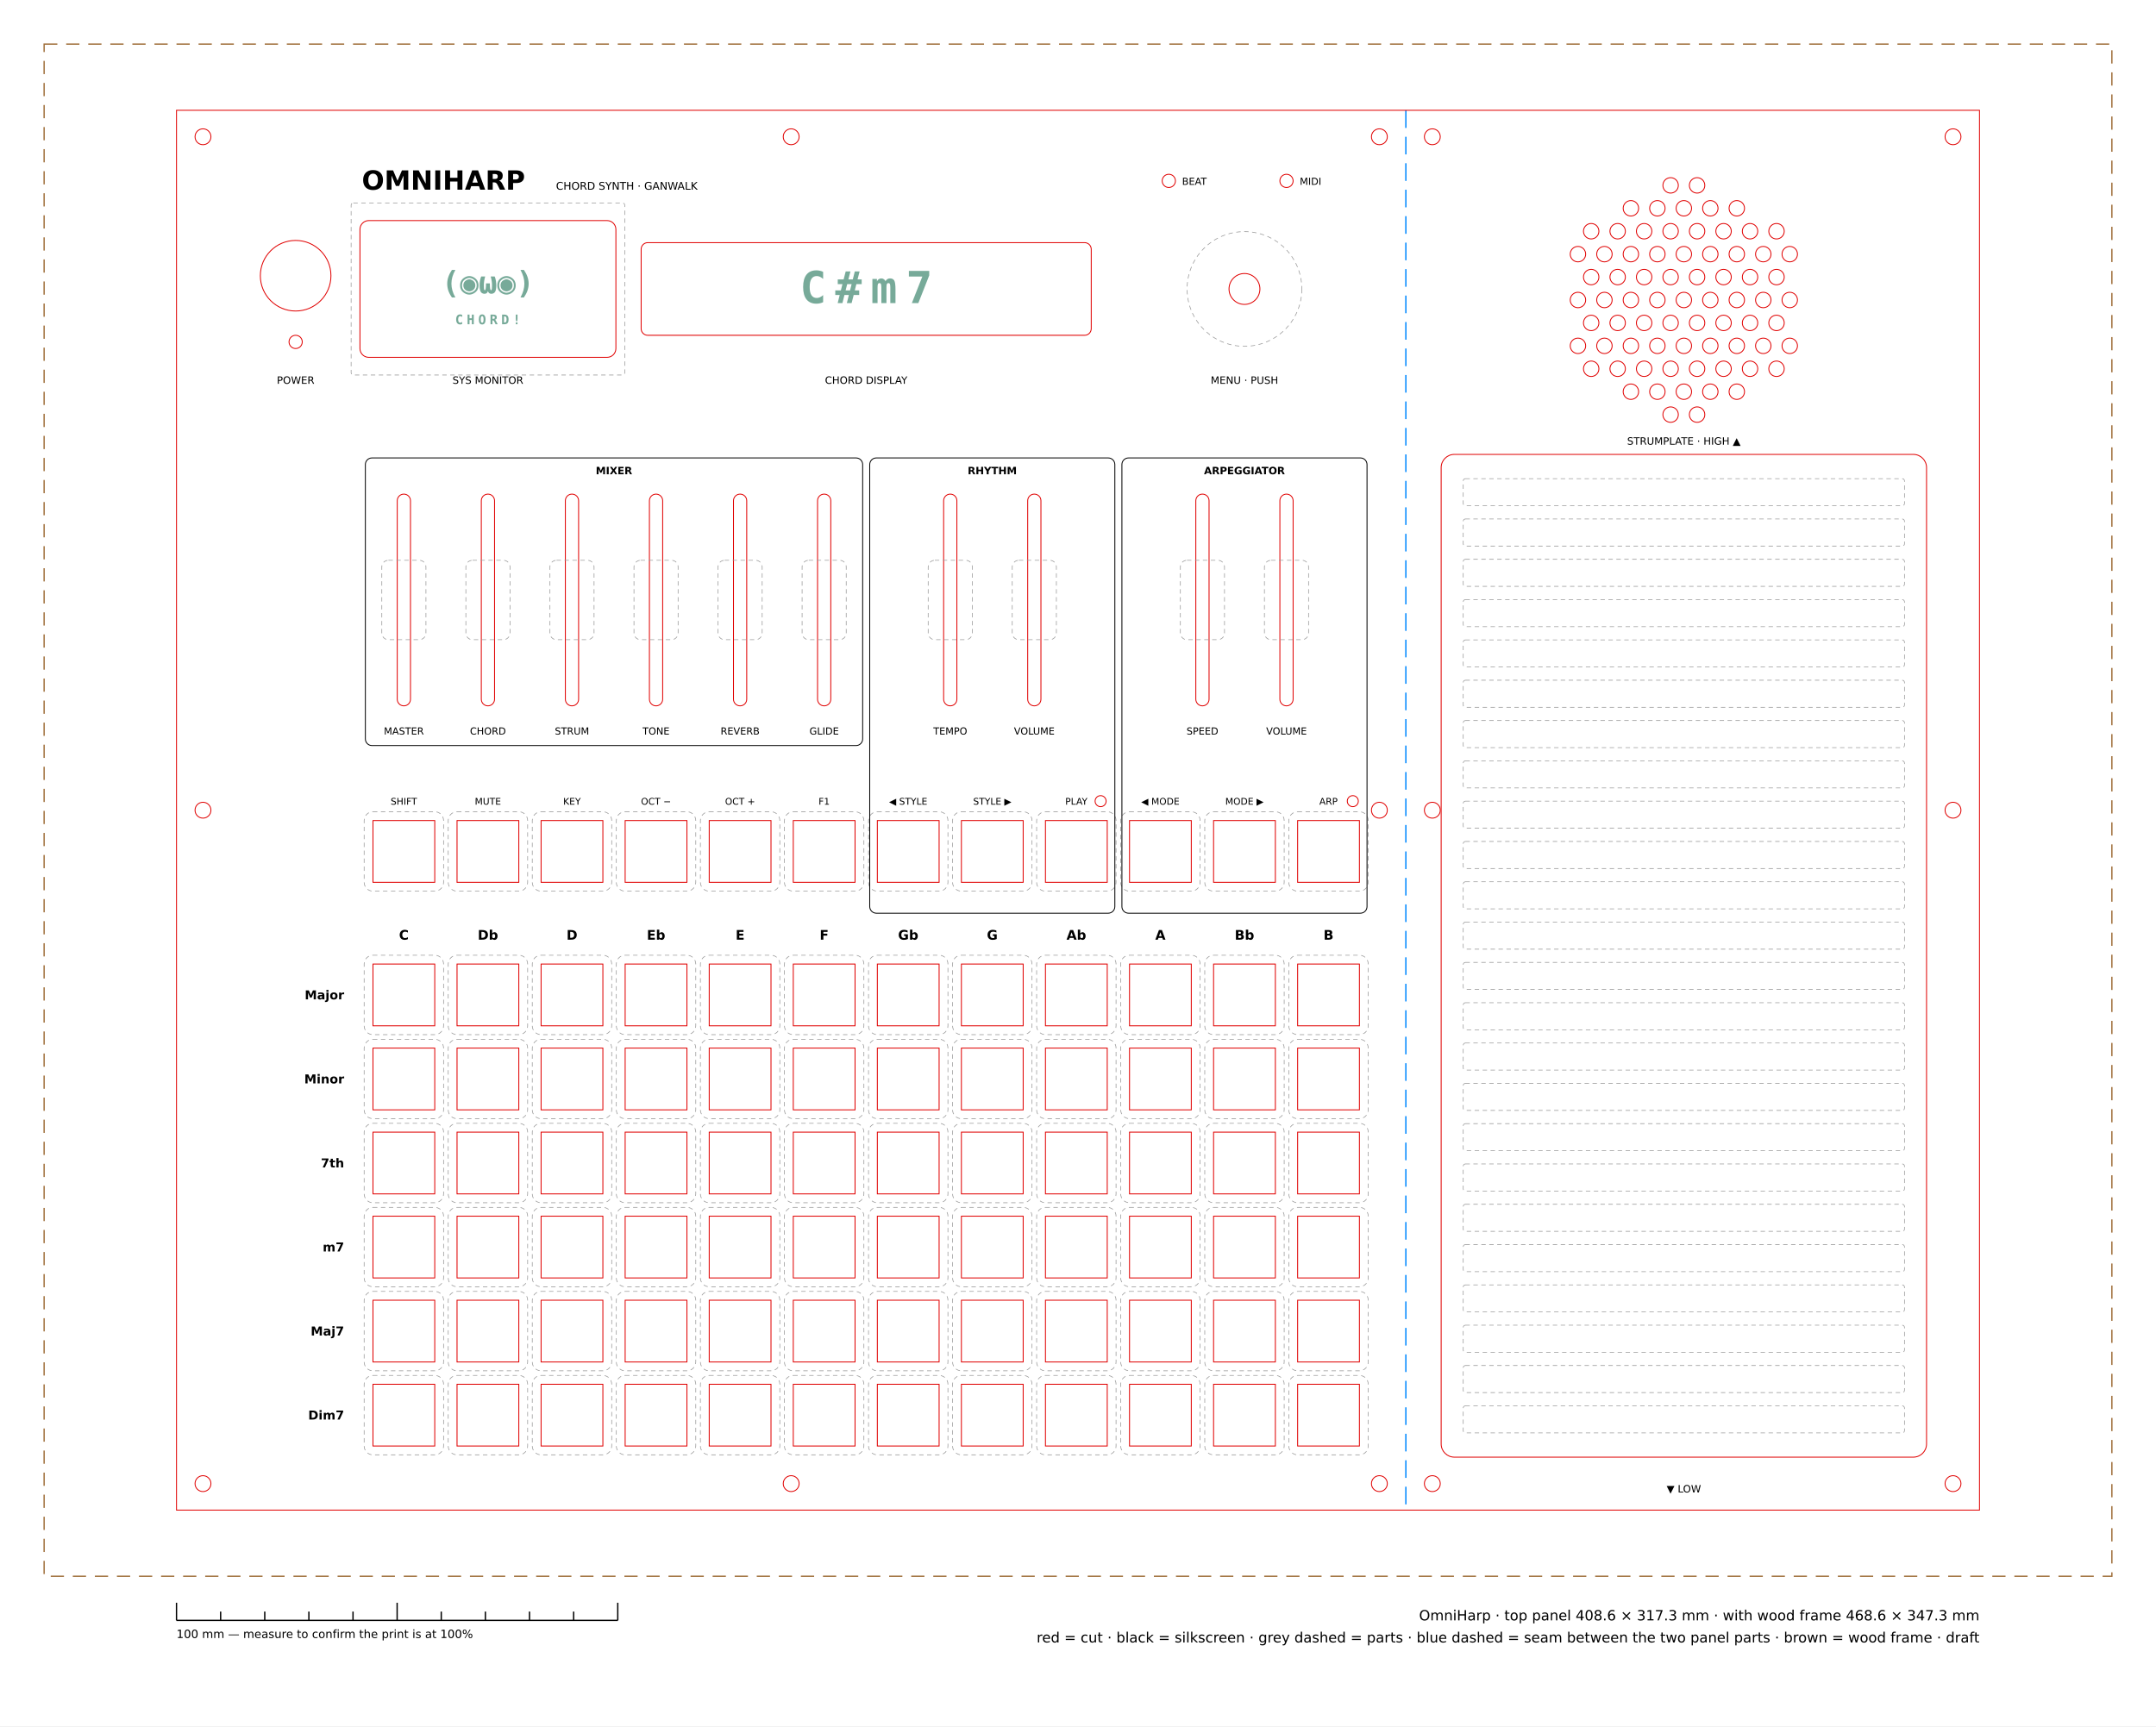
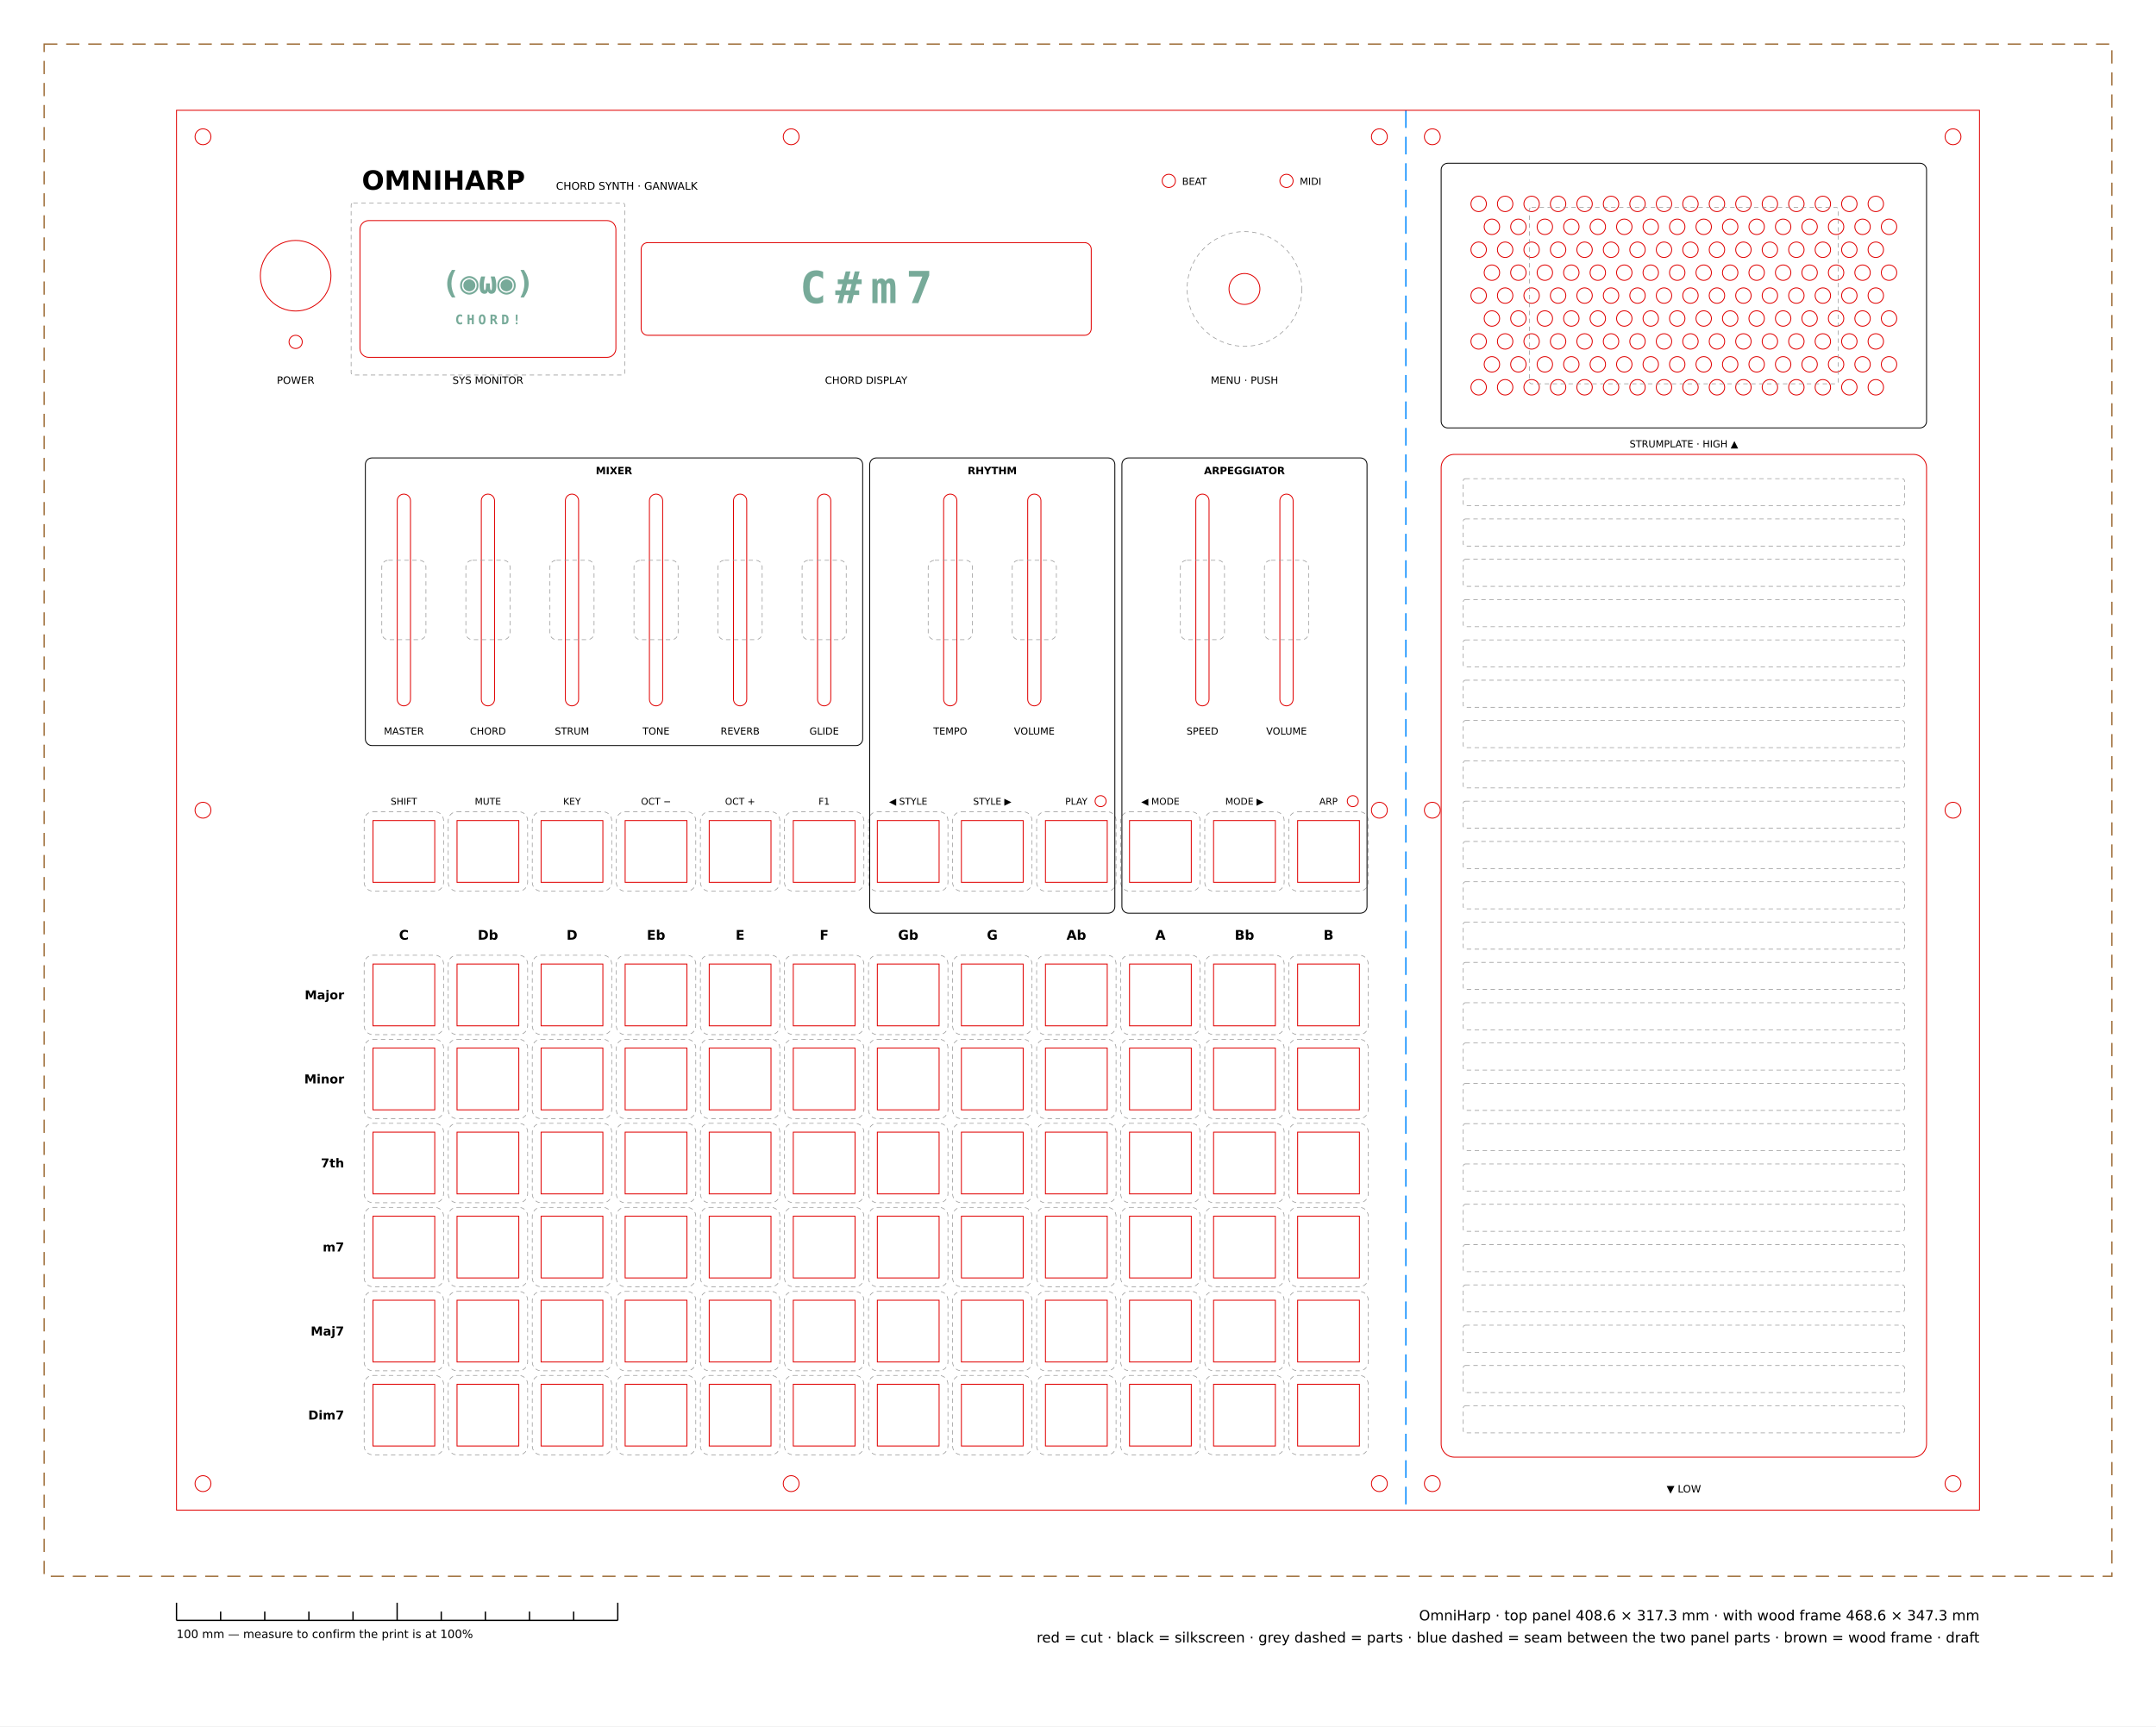
<svg xmlns="http://www.w3.org/2000/svg" width="488.6mm" height="391.3mm" viewBox="0 0 488.6 391.3">
  <style>
  text { font-family: 'DejaVu Sans', Arial, sans-serif; }
  .silk { text-anchor: middle; }
  .robot, .seg { text-anchor: middle; font-family: 'DejaVu Sans Mono', 'Courier New', monospace; font-weight: bold; }
  .robot { font-size: 7px; } .robot.small { font-size: 3px; letter-spacing: .8px; } .seg { font-size: 10px; letter-spacing: 2px; }
  .title { font-size: 3.2px; } .scale { font-size: 2.6px; }
  .scale-line { stroke-width: .3; }
  
    .sheet { fill: #fff; }
    .wood { fill: none; stroke: #a0703c; stroke-width: .3; stroke-dasharray: 3 2; }
    .panel { fill: none; }
    .cut { fill: none; stroke: #e00000; stroke-width: .2; }
    .silk { fill: #000; }
    .g-key, .g-fnkey, .g-knob, .g-strip, .g-part { fill: none; stroke: #999; stroke-width: .15; stroke-dasharray: 1 .8; }
    .g-seam { stroke: #08f; stroke-width: .3; stroke-dasharray: 4 2; }
    .silkline { fill: none; stroke: #000; stroke-width: .2; }
    .robot, .seg { fill: #7a9; }
    .title, .scale { fill: #000; }
    .scale-line { stroke: #000; }
</style>
  <rect class="sheet" x="0" y="0" width="488.6" height="391.3" />
  <rect class="wood" x="10" y="10" width="468.6" height="347.3" rx="0" />
  <g transform="translate(40 25)">
    <rect class="panel" x="0" y="0" width="408.6" height="317.3" />
    <g class="cut">
      <circle cx="6" cy="6" r="1.8" />
      <circle cx="6" cy="311.3" r="1.8" />
      <circle cx="272.6" cy="6" r="1.8" />
      <circle cx="272.6" cy="311.3" r="1.8" />
      <circle cx="139.3" cy="6" r="1.8" />
      <circle cx="139.3" cy="311.3" r="1.8" />
      <circle cx="6" cy="158.65" r="1.8" />
      <circle cx="272.6" cy="158.65" r="1.8" />
      <circle cx="284.6" cy="6" r="1.8" />
      <circle cx="284.6" cy="311.3" r="1.8" />
      <circle cx="402.6" cy="6" r="1.8" />
      <circle cx="402.6" cy="311.3" r="1.8" />
      <circle cx="284.6" cy="158.65" r="1.8" />
      <circle cx="402.6" cy="158.65" r="1.8" />
      <circle cx="224.88" cy="16" r="1.5" />
      <circle cx="251.55" cy="16" r="1.5" />
      <circle cx="27" cy="37.5" r="8" />
      <circle cx="27" cy="52.5" r="1.5" />
      <rect x="41.575" y="25" width="58" height="31" rx="2" />
      <rect x="105.3" y="30" width="102" height="21" rx="1.5" />
      <circle cx="242.025" cy="40.5" r="3.5" />
      <path d="M50.025,88.5 A1.5,1.5 0 0 1 53.025,88.5 L53.025,133.5 A1.5,1.5 0 0 1 50.025,133.5 Z" />
      <path d="M69.075,88.5 A1.5,1.5 0 0 1 72.075,88.5 L72.075,133.5 A1.5,1.5 0 0 1 69.075,133.5 Z" />
      <path d="M88.125,88.5 A1.5,1.5 0 0 1 91.125,88.5 L91.125,133.5 A1.5,1.5 0 0 1 88.125,133.5 Z" />
      <path d="M107.175,88.5 A1.5,1.5 0 0 1 110.175,88.5 L110.175,133.5 A1.5,1.5 0 0 1 107.175,133.5 Z" />
      <path d="M126.225,88.5 A1.5,1.5 0 0 1 129.225,88.5 L129.225,133.5 A1.5,1.5 0 0 1 126.225,133.5 Z" />
      <path d="M145.275,88.5 A1.5,1.5 0 0 1 148.275,88.5 L148.275,133.5 A1.5,1.5 0 0 1 145.275,133.5 Z" />
      <rect x="44.525" y="161" width="14" height="14" rx="0" />
      <rect x="63.575" y="161" width="14" height="14" rx="0" />
      <rect x="82.625" y="161" width="14" height="14" rx="0" />
      <rect x="101.675" y="161" width="14" height="14" rx="0" />
      <rect x="120.725" y="161" width="14" height="14" rx="0" />
      <rect x="139.775" y="161" width="14" height="14" rx="0" />
      <path d="M173.85,88.5 A1.5,1.5 0 0 1 176.85,88.5 L176.85,133.5 A1.5,1.5 0 0 1 173.85,133.5 Z" />
      <path d="M192.9,88.5 A1.5,1.5 0 0 1 195.9,88.5 L195.9,133.5 A1.5,1.5 0 0 1 192.9,133.5 Z" />
      <rect x="158.825" y="161" width="14" height="14" rx="0" />
      <rect x="177.875" y="161" width="14" height="14" rx="0" />
      <rect x="196.925" y="161" width="14" height="14" rx="0" />
      <path d="M231,88.5 A1.5,1.5 0 0 1 234,88.5 L234,133.5 A1.5,1.5 0 0 1 231,133.5 Z" />
      <path d="M250.05,88.5 A1.5,1.5 0 0 1 253.05,88.5 L253.05,133.5 A1.5,1.5 0 0 1 250.05,133.5 Z" />
      <rect x="215.975" y="161" width="14" height="14" rx="0" />
      <rect x="235.025" y="161" width="14" height="14" rx="0" />
      <rect x="254.075" y="161" width="14" height="14" rx="0" />
      <circle cx="209.425" cy="156.6" r="1.25" />
      <circle cx="266.575" cy="156.6" r="1.25" />
      <rect x="44.525" y="193.525" width="14" height="14" rx="0" />
      <rect x="63.575" y="193.525" width="14" height="14" rx="0" />
      <rect x="82.625" y="193.525" width="14" height="14" rx="0" />
      <rect x="101.675" y="193.525" width="14" height="14" rx="0" />
      <rect x="120.725" y="193.525" width="14" height="14" rx="0" />
      <rect x="139.775" y="193.525" width="14" height="14" rx="0" />
      <rect x="158.825" y="193.525" width="14" height="14" rx="0" />
      <rect x="177.875" y="193.525" width="14" height="14" rx="0" />
      <rect x="196.925" y="193.525" width="14" height="14" rx="0" />
      <rect x="215.975" y="193.525" width="14" height="14" rx="0" />
      <rect x="235.025" y="193.525" width="14" height="14" rx="0" />
      <rect x="254.075" y="193.525" width="14" height="14" rx="0" />
      <rect x="44.525" y="212.575" width="14" height="14" rx="0" />
      <rect x="63.575" y="212.575" width="14" height="14" rx="0" />
      <rect x="82.625" y="212.575" width="14" height="14" rx="0" />
      <rect x="101.675" y="212.575" width="14" height="14" rx="0" />
      <rect x="120.725" y="212.575" width="14" height="14" rx="0" />
      <rect x="139.775" y="212.575" width="14" height="14" rx="0" />
      <rect x="158.825" y="212.575" width="14" height="14" rx="0" />
      <rect x="177.875" y="212.575" width="14" height="14" rx="0" />
      <rect x="196.925" y="212.575" width="14" height="14" rx="0" />
      <rect x="215.975" y="212.575" width="14" height="14" rx="0" />
      <rect x="235.025" y="212.575" width="14" height="14" rx="0" />
      <rect x="254.075" y="212.575" width="14" height="14" rx="0" />
      <rect x="44.525" y="231.625" width="14" height="14" rx="0" />
      <rect x="63.575" y="231.625" width="14" height="14" rx="0" />
      <rect x="82.625" y="231.625" width="14" height="14" rx="0" />
      <rect x="101.675" y="231.625" width="14" height="14" rx="0" />
      <rect x="120.725" y="231.625" width="14" height="14" rx="0" />
      <rect x="139.775" y="231.625" width="14" height="14" rx="0" />
      <rect x="158.825" y="231.625" width="14" height="14" rx="0" />
      <rect x="177.875" y="231.625" width="14" height="14" rx="0" />
      <rect x="196.925" y="231.625" width="14" height="14" rx="0" />
      <rect x="215.975" y="231.625" width="14" height="14" rx="0" />
      <rect x="235.025" y="231.625" width="14" height="14" rx="0" />
      <rect x="254.075" y="231.625" width="14" height="14" rx="0" />
      <rect x="44.525" y="250.675" width="14" height="14" rx="0" />
      <rect x="63.575" y="250.675" width="14" height="14" rx="0" />
      <rect x="82.625" y="250.675" width="14" height="14" rx="0" />
      <rect x="101.675" y="250.675" width="14" height="14" rx="0" />
      <rect x="120.725" y="250.675" width="14" height="14" rx="0" />
      <rect x="139.775" y="250.675" width="14" height="14" rx="0" />
      <rect x="158.825" y="250.675" width="14" height="14" rx="0" />
      <rect x="177.875" y="250.675" width="14" height="14" rx="0" />
      <rect x="196.925" y="250.675" width="14" height="14" rx="0" />
      <rect x="215.975" y="250.675" width="14" height="14" rx="0" />
      <rect x="235.025" y="250.675" width="14" height="14" rx="0" />
      <rect x="254.075" y="250.675" width="14" height="14" rx="0" />
      <rect x="44.525" y="269.725" width="14" height="14" rx="0" />
      <rect x="63.575" y="269.725" width="14" height="14" rx="0" />
      <rect x="82.625" y="269.725" width="14" height="14" rx="0" />
      <rect x="101.675" y="269.725" width="14" height="14" rx="0" />
      <rect x="120.725" y="269.725" width="14" height="14" rx="0" />
      <rect x="139.775" y="269.725" width="14" height="14" rx="0" />
      <rect x="158.825" y="269.725" width="14" height="14" rx="0" />
      <rect x="177.875" y="269.725" width="14" height="14" rx="0" />
      <rect x="196.925" y="269.725" width="14" height="14" rx="0" />
      <rect x="215.975" y="269.725" width="14" height="14" rx="0" />
      <rect x="235.025" y="269.725" width="14" height="14" rx="0" />
      <rect x="254.075" y="269.725" width="14" height="14" rx="0" />
      <rect x="44.525" y="288.775" width="14" height="14" rx="0" />
      <rect x="63.575" y="288.775" width="14" height="14" rx="0" />
      <rect x="82.625" y="288.775" width="14" height="14" rx="0" />
      <rect x="101.675" y="288.775" width="14" height="14" rx="0" />
      <rect x="120.725" y="288.775" width="14" height="14" rx="0" />
      <rect x="139.775" y="288.775" width="14" height="14" rx="0" />
      <rect x="158.825" y="288.775" width="14" height="14" rx="0" />
      <rect x="177.875" y="288.775" width="14" height="14" rx="0" />
      <rect x="196.925" y="288.775" width="14" height="14" rx="0" />
      <rect x="215.975" y="288.775" width="14" height="14" rx="0" />
      <rect x="235.025" y="288.775" width="14" height="14" rx="0" />
      <rect x="254.075" y="288.775" width="14" height="14" rx="0" />
-       <circle cx="338.6" cy="17.019" r="1.75" />
-       <circle cx="344.6" cy="17.019" r="1.75" />
-       <circle cx="329.6" cy="22.215" r="1.75" />
-       <circle cx="335.6" cy="22.215" r="1.75" />
-       <circle cx="341.6" cy="22.215" r="1.75" />
-       <circle cx="347.6" cy="22.215" r="1.75" />
-       <circle cx="353.6" cy="22.215" r="1.75" />
-       <circle cx="320.6" cy="27.412" r="1.75" />
-       <circle cx="326.6" cy="27.412" r="1.75" />
-       <circle cx="332.6" cy="27.412" r="1.75" />
-       <circle cx="338.6" cy="27.412" r="1.75" />
-       <circle cx="344.6" cy="27.412" r="1.75" />
-       <circle cx="350.6" cy="27.412" r="1.75" />
-       <circle cx="356.6" cy="27.412" r="1.75" />
-       <circle cx="362.6" cy="27.412" r="1.75" />
-       <circle cx="317.6" cy="32.608" r="1.75" />
-       <circle cx="323.6" cy="32.608" r="1.75" />
-       <circle cx="329.6" cy="32.608" r="1.75" />
-       <circle cx="335.6" cy="32.608" r="1.75" />
-       <circle cx="341.6" cy="32.608" r="1.75" />
-       <circle cx="347.6" cy="32.608" r="1.75" />
-       <circle cx="353.6" cy="32.608" r="1.75" />
-       <circle cx="359.6" cy="32.608" r="1.75" />
-       <circle cx="365.6" cy="32.608" r="1.75" />
-       <circle cx="320.6" cy="37.804" r="1.75" />
-       <circle cx="326.6" cy="37.804" r="1.75" />
-       <circle cx="332.6" cy="37.804" r="1.75" />
-       <circle cx="338.6" cy="37.804" r="1.75" />
-       <circle cx="344.6" cy="37.804" r="1.75" />
-       <circle cx="350.6" cy="37.804" r="1.75" />
-       <circle cx="356.6" cy="37.804" r="1.75" />
-       <circle cx="362.6" cy="37.804" r="1.75" />
-       <circle cx="317.6" cy="43" r="1.75" />
-       <circle cx="323.6" cy="43" r="1.75" />
-       <circle cx="329.6" cy="43" r="1.75" />
-       <circle cx="335.6" cy="43" r="1.75" />
-       <circle cx="341.6" cy="43" r="1.75" />
-       <circle cx="347.6" cy="43" r="1.75" />
-       <circle cx="353.6" cy="43" r="1.75" />
-       <circle cx="359.6" cy="43" r="1.75" />
-       <circle cx="365.6" cy="43" r="1.75" />
-       <circle cx="320.6" cy="48.196" r="1.75" />
-       <circle cx="326.6" cy="48.196" r="1.75" />
-       <circle cx="332.6" cy="48.196" r="1.75" />
-       <circle cx="338.6" cy="48.196" r="1.75" />
-       <circle cx="344.6" cy="48.196" r="1.75" />
-       <circle cx="350.6" cy="48.196" r="1.75" />
-       <circle cx="356.6" cy="48.196" r="1.75" />
-       <circle cx="362.6" cy="48.196" r="1.75" />
-       <circle cx="317.6" cy="53.392" r="1.75" />
-       <circle cx="323.6" cy="53.392" r="1.75" />
-       <circle cx="329.6" cy="53.392" r="1.75" />
-       <circle cx="335.6" cy="53.392" r="1.75" />
-       <circle cx="341.6" cy="53.392" r="1.75" />
-       <circle cx="347.6" cy="53.392" r="1.75" />
-       <circle cx="353.6" cy="53.392" r="1.75" />
-       <circle cx="359.6" cy="53.392" r="1.75" />
-       <circle cx="365.6" cy="53.392" r="1.75" />
-       <circle cx="320.6" cy="58.588" r="1.75" />
-       <circle cx="326.6" cy="58.588" r="1.75" />
-       <circle cx="332.6" cy="58.588" r="1.75" />
-       <circle cx="338.6" cy="58.588" r="1.75" />
-       <circle cx="344.6" cy="58.588" r="1.75" />
-       <circle cx="350.6" cy="58.588" r="1.75" />
-       <circle cx="356.6" cy="58.588" r="1.75" />
-       <circle cx="362.6" cy="58.588" r="1.75" />
-       <circle cx="329.6" cy="63.785" r="1.75" />
-       <circle cx="335.6" cy="63.785" r="1.75" />
-       <circle cx="341.6" cy="63.785" r="1.75" />
-       <circle cx="347.6" cy="63.785" r="1.75" />
-       <circle cx="353.6" cy="63.785" r="1.75" />
-       <circle cx="338.6" cy="68.981" r="1.75" />
-       <circle cx="344.6" cy="68.981" r="1.75" />
+       <circle cx="295.1" cy="21.215" r="1.75" />
+       <circle cx="301.1" cy="21.215" r="1.75" />
+       <circle cx="307.1" cy="21.215" r="1.75" />
+       <circle cx="313.1" cy="21.215" r="1.75" />
+       <circle cx="319.1" cy="21.215" r="1.75" />
+       <circle cx="325.1" cy="21.215" r="1.75" />
+       <circle cx="331.1" cy="21.215" r="1.75" />
+       <circle cx="337.1" cy="21.215" r="1.75" />
+       <circle cx="343.1" cy="21.215" r="1.75" />
+       <circle cx="349.1" cy="21.215" r="1.75" />
+       <circle cx="355.1" cy="21.215" r="1.75" />
+       <circle cx="361.1" cy="21.215" r="1.75" />
+       <circle cx="367.1" cy="21.215" r="1.75" />
+       <circle cx="373.1" cy="21.215" r="1.75" />
+       <circle cx="379.1" cy="21.215" r="1.75" />
+       <circle cx="385.1" cy="21.215" r="1.75" />
+       <circle cx="298.1" cy="26.412" r="1.75" />
+       <circle cx="304.1" cy="26.412" r="1.75" />
+       <circle cx="310.1" cy="26.412" r="1.75" />
+       <circle cx="316.1" cy="26.412" r="1.75" />
+       <circle cx="322.1" cy="26.412" r="1.75" />
+       <circle cx="328.1" cy="26.412" r="1.75" />
+       <circle cx="334.1" cy="26.412" r="1.75" />
+       <circle cx="340.1" cy="26.412" r="1.75" />
+       <circle cx="346.1" cy="26.412" r="1.75" />
+       <circle cx="352.1" cy="26.412" r="1.75" />
+       <circle cx="358.1" cy="26.412" r="1.75" />
+       <circle cx="364.1" cy="26.412" r="1.75" />
+       <circle cx="370.1" cy="26.412" r="1.75" />
+       <circle cx="376.1" cy="26.412" r="1.75" />
+       <circle cx="382.1" cy="26.412" r="1.75" />
+       <circle cx="388.1" cy="26.412" r="1.75" />
+       <circle cx="295.1" cy="31.608" r="1.75" />
+       <circle cx="301.1" cy="31.608" r="1.75" />
+       <circle cx="307.1" cy="31.608" r="1.75" />
+       <circle cx="313.1" cy="31.608" r="1.75" />
+       <circle cx="319.1" cy="31.608" r="1.75" />
+       <circle cx="325.1" cy="31.608" r="1.75" />
+       <circle cx="331.1" cy="31.608" r="1.75" />
+       <circle cx="337.1" cy="31.608" r="1.75" />
+       <circle cx="343.1" cy="31.608" r="1.75" />
+       <circle cx="349.1" cy="31.608" r="1.75" />
+       <circle cx="355.1" cy="31.608" r="1.75" />
+       <circle cx="361.1" cy="31.608" r="1.75" />
+       <circle cx="367.1" cy="31.608" r="1.75" />
+       <circle cx="373.1" cy="31.608" r="1.75" />
+       <circle cx="379.1" cy="31.608" r="1.75" />
+       <circle cx="385.1" cy="31.608" r="1.75" />
+       <circle cx="298.1" cy="36.804" r="1.75" />
+       <circle cx="304.1" cy="36.804" r="1.75" />
+       <circle cx="310.1" cy="36.804" r="1.75" />
+       <circle cx="316.1" cy="36.804" r="1.75" />
+       <circle cx="322.1" cy="36.804" r="1.75" />
+       <circle cx="328.1" cy="36.804" r="1.75" />
+       <circle cx="334.1" cy="36.804" r="1.75" />
+       <circle cx="340.1" cy="36.804" r="1.75" />
+       <circle cx="346.1" cy="36.804" r="1.75" />
+       <circle cx="352.1" cy="36.804" r="1.75" />
+       <circle cx="358.1" cy="36.804" r="1.75" />
+       <circle cx="364.1" cy="36.804" r="1.75" />
+       <circle cx="370.1" cy="36.804" r="1.75" />
+       <circle cx="376.1" cy="36.804" r="1.75" />
+       <circle cx="382.1" cy="36.804" r="1.75" />
+       <circle cx="388.1" cy="36.804" r="1.75" />
+       <circle cx="295.1" cy="42" r="1.75" />
+       <circle cx="301.1" cy="42" r="1.75" />
+       <circle cx="307.1" cy="42" r="1.75" />
+       <circle cx="313.1" cy="42" r="1.75" />
+       <circle cx="319.1" cy="42" r="1.75" />
+       <circle cx="325.1" cy="42" r="1.75" />
+       <circle cx="331.1" cy="42" r="1.75" />
+       <circle cx="337.1" cy="42" r="1.75" />
+       <circle cx="343.1" cy="42" r="1.75" />
+       <circle cx="349.1" cy="42" r="1.75" />
+       <circle cx="355.1" cy="42" r="1.75" />
+       <circle cx="361.1" cy="42" r="1.75" />
+       <circle cx="367.1" cy="42" r="1.75" />
+       <circle cx="373.1" cy="42" r="1.75" />
+       <circle cx="379.1" cy="42" r="1.75" />
+       <circle cx="385.1" cy="42" r="1.75" />
+       <circle cx="298.1" cy="47.196" r="1.75" />
+       <circle cx="304.1" cy="47.196" r="1.75" />
+       <circle cx="310.1" cy="47.196" r="1.75" />
+       <circle cx="316.1" cy="47.196" r="1.75" />
+       <circle cx="322.1" cy="47.196" r="1.75" />
+       <circle cx="328.1" cy="47.196" r="1.75" />
+       <circle cx="334.1" cy="47.196" r="1.75" />
+       <circle cx="340.1" cy="47.196" r="1.75" />
+       <circle cx="346.1" cy="47.196" r="1.75" />
+       <circle cx="352.1" cy="47.196" r="1.75" />
+       <circle cx="358.1" cy="47.196" r="1.75" />
+       <circle cx="364.1" cy="47.196" r="1.75" />
+       <circle cx="370.1" cy="47.196" r="1.75" />
+       <circle cx="376.1" cy="47.196" r="1.75" />
+       <circle cx="382.1" cy="47.196" r="1.75" />
+       <circle cx="388.1" cy="47.196" r="1.75" />
+       <circle cx="295.1" cy="52.392" r="1.75" />
+       <circle cx="301.1" cy="52.392" r="1.75" />
+       <circle cx="307.1" cy="52.392" r="1.75" />
+       <circle cx="313.1" cy="52.392" r="1.75" />
+       <circle cx="319.1" cy="52.392" r="1.75" />
+       <circle cx="325.1" cy="52.392" r="1.75" />
+       <circle cx="331.1" cy="52.392" r="1.75" />
+       <circle cx="337.1" cy="52.392" r="1.75" />
+       <circle cx="343.1" cy="52.392" r="1.75" />
+       <circle cx="349.1" cy="52.392" r="1.75" />
+       <circle cx="355.1" cy="52.392" r="1.75" />
+       <circle cx="361.1" cy="52.392" r="1.75" />
+       <circle cx="367.1" cy="52.392" r="1.75" />
+       <circle cx="373.1" cy="52.392" r="1.75" />
+       <circle cx="379.1" cy="52.392" r="1.75" />
+       <circle cx="385.1" cy="52.392" r="1.75" />
+       <circle cx="298.1" cy="57.588" r="1.75" />
+       <circle cx="304.1" cy="57.588" r="1.75" />
+       <circle cx="310.1" cy="57.588" r="1.75" />
+       <circle cx="316.1" cy="57.588" r="1.75" />
+       <circle cx="322.1" cy="57.588" r="1.75" />
+       <circle cx="328.1" cy="57.588" r="1.75" />
+       <circle cx="334.1" cy="57.588" r="1.75" />
+       <circle cx="340.1" cy="57.588" r="1.75" />
+       <circle cx="346.1" cy="57.588" r="1.75" />
+       <circle cx="352.1" cy="57.588" r="1.75" />
+       <circle cx="358.1" cy="57.588" r="1.75" />
+       <circle cx="364.1" cy="57.588" r="1.75" />
+       <circle cx="370.1" cy="57.588" r="1.75" />
+       <circle cx="376.1" cy="57.588" r="1.75" />
+       <circle cx="382.1" cy="57.588" r="1.75" />
+       <circle cx="388.1" cy="57.588" r="1.75" />
+       <circle cx="295.1" cy="62.785" r="1.75" />
+       <circle cx="301.1" cy="62.785" r="1.75" />
+       <circle cx="307.1" cy="62.785" r="1.75" />
+       <circle cx="313.1" cy="62.785" r="1.75" />
+       <circle cx="319.1" cy="62.785" r="1.75" />
+       <circle cx="325.1" cy="62.785" r="1.75" />
+       <circle cx="331.1" cy="62.785" r="1.75" />
+       <circle cx="337.1" cy="62.785" r="1.75" />
+       <circle cx="343.1" cy="62.785" r="1.75" />
+       <circle cx="349.1" cy="62.785" r="1.75" />
+       <circle cx="355.1" cy="62.785" r="1.75" />
+       <circle cx="361.1" cy="62.785" r="1.75" />
+       <circle cx="367.1" cy="62.785" r="1.75" />
+       <circle cx="373.1" cy="62.785" r="1.75" />
+       <circle cx="379.1" cy="62.785" r="1.75" />
+       <circle cx="385.1" cy="62.785" r="1.75" />
      <rect x="286.6" y="78" width="110" height="227.3" rx="3" />
    </g>
    <g class="guides">
      <line class="g-seam" x1="278.6" y1="0" x2="278.6" y2="317.3" />
      <rect class="g-part" x="39.575" y="21" width="62" height="39" rx="0.5" />
      <text class="robot" x="70.575" y="41.5">(◉ω◉)</text>
      <text class="robot small" x="70.575" y="48.5">CHORD!</text>
      <text class="seg" x="156.3" y="43.7">C#m7</text>
      <circle class="g-knob" cx="242.025" cy="40.5" r="13" />
      <rect class="g-knob" x="46.525" y="102" width="10" height="18" rx="1.5" />
      <rect class="g-knob" x="65.575" y="102" width="10" height="18" rx="1.5" />
      <rect class="g-knob" x="84.625" y="102" width="10" height="18" rx="1.5" />
      <rect class="g-knob" x="103.675" y="102" width="10" height="18" rx="1.5" />
      <rect class="g-knob" x="122.725" y="102" width="10" height="18" rx="1.5" />
      <rect class="g-knob" x="141.775" y="102" width="10" height="18" rx="1.5" />
      <rect class="g-fnkey" x="42.525" y="159" width="18" height="18" rx="2" />
      <rect class="g-fnkey" x="61.575" y="159" width="18" height="18" rx="2" />
      <rect class="g-fnkey" x="80.625" y="159" width="18" height="18" rx="2" />
      <rect class="g-fnkey" x="99.675" y="159" width="18" height="18" rx="2" />
      <rect class="g-fnkey" x="118.725" y="159" width="18" height="18" rx="2" />
      <rect class="g-fnkey" x="137.775" y="159" width="18" height="18" rx="2" />
      <rect class="g-knob" x="170.35" y="102" width="10" height="18" rx="1.5" />
      <rect class="g-knob" x="189.4" y="102" width="10" height="18" rx="1.5" />
      <rect class="g-fnkey" x="156.825" y="159" width="18" height="18" rx="2" />
      <rect class="g-fnkey" x="175.875" y="159" width="18" height="18" rx="2" />
      <rect class="g-fnkey" x="194.925" y="159" width="18" height="18" rx="2" />
      <rect class="g-knob" x="227.5" y="102" width="10" height="18" rx="1.5" />
      <rect class="g-knob" x="246.55" y="102" width="10" height="18" rx="1.5" />
      <rect class="g-fnkey" x="213.975" y="159" width="18" height="18" rx="2" />
      <rect class="g-fnkey" x="233.025" y="159" width="18" height="18" rx="2" />
      <rect class="g-fnkey" x="252.075" y="159" width="18" height="18" rx="2" />
      <rect class="g-key" x="42.525" y="191.525" width="18" height="18" rx="2" />
      <rect class="g-key" x="61.575" y="191.525" width="18" height="18" rx="2" />
      <rect class="g-key" x="80.625" y="191.525" width="18" height="18" rx="2" />
      <rect class="g-key" x="99.675" y="191.525" width="18" height="18" rx="2" />
      <rect class="g-key" x="118.725" y="191.525" width="18" height="18" rx="2" />
      <rect class="g-key" x="137.775" y="191.525" width="18" height="18" rx="2" />
      <rect class="g-key" x="156.825" y="191.525" width="18" height="18" rx="2" />
      <rect class="g-key" x="175.875" y="191.525" width="18" height="18" rx="2" />
      <rect class="g-key" x="194.925" y="191.525" width="18" height="18" rx="2" />
      <rect class="g-key" x="213.975" y="191.525" width="18" height="18" rx="2" />
      <rect class="g-key" x="233.025" y="191.525" width="18" height="18" rx="2" />
      <rect class="g-key" x="252.075" y="191.525" width="18" height="18" rx="2" />
      <rect class="g-key" x="42.525" y="210.575" width="18" height="18" rx="2" />
      <rect class="g-key" x="61.575" y="210.575" width="18" height="18" rx="2" />
      <rect class="g-key" x="80.625" y="210.575" width="18" height="18" rx="2" />
      <rect class="g-key" x="99.675" y="210.575" width="18" height="18" rx="2" />
      <rect class="g-key" x="118.725" y="210.575" width="18" height="18" rx="2" />
      <rect class="g-key" x="137.775" y="210.575" width="18" height="18" rx="2" />
      <rect class="g-key" x="156.825" y="210.575" width="18" height="18" rx="2" />
      <rect class="g-key" x="175.875" y="210.575" width="18" height="18" rx="2" />
      <rect class="g-key" x="194.925" y="210.575" width="18" height="18" rx="2" />
      <rect class="g-key" x="213.975" y="210.575" width="18" height="18" rx="2" />
      <rect class="g-key" x="233.025" y="210.575" width="18" height="18" rx="2" />
      <rect class="g-key" x="252.075" y="210.575" width="18" height="18" rx="2" />
      <rect class="g-key" x="42.525" y="229.625" width="18" height="18" rx="2" />
      <rect class="g-key" x="61.575" y="229.625" width="18" height="18" rx="2" />
      <rect class="g-key" x="80.625" y="229.625" width="18" height="18" rx="2" />
      <rect class="g-key" x="99.675" y="229.625" width="18" height="18" rx="2" />
      <rect class="g-key" x="118.725" y="229.625" width="18" height="18" rx="2" />
      <rect class="g-key" x="137.775" y="229.625" width="18" height="18" rx="2" />
      <rect class="g-key" x="156.825" y="229.625" width="18" height="18" rx="2" />
      <rect class="g-key" x="175.875" y="229.625" width="18" height="18" rx="2" />
      <rect class="g-key" x="194.925" y="229.625" width="18" height="18" rx="2" />
      <rect class="g-key" x="213.975" y="229.625" width="18" height="18" rx="2" />
      <rect class="g-key" x="233.025" y="229.625" width="18" height="18" rx="2" />
      <rect class="g-key" x="252.075" y="229.625" width="18" height="18" rx="2" />
      <rect class="g-key" x="42.525" y="248.675" width="18" height="18" rx="2" />
      <rect class="g-key" x="61.575" y="248.675" width="18" height="18" rx="2" />
      <rect class="g-key" x="80.625" y="248.675" width="18" height="18" rx="2" />
      <rect class="g-key" x="99.675" y="248.675" width="18" height="18" rx="2" />
      <rect class="g-key" x="118.725" y="248.675" width="18" height="18" rx="2" />
      <rect class="g-key" x="137.775" y="248.675" width="18" height="18" rx="2" />
      <rect class="g-key" x="156.825" y="248.675" width="18" height="18" rx="2" />
      <rect class="g-key" x="175.875" y="248.675" width="18" height="18" rx="2" />
      <rect class="g-key" x="194.925" y="248.675" width="18" height="18" rx="2" />
      <rect class="g-key" x="213.975" y="248.675" width="18" height="18" rx="2" />
      <rect class="g-key" x="233.025" y="248.675" width="18" height="18" rx="2" />
      <rect class="g-key" x="252.075" y="248.675" width="18" height="18" rx="2" />
      <rect class="g-key" x="42.525" y="267.725" width="18" height="18" rx="2" />
      <rect class="g-key" x="61.575" y="267.725" width="18" height="18" rx="2" />
      <rect class="g-key" x="80.625" y="267.725" width="18" height="18" rx="2" />
      <rect class="g-key" x="99.675" y="267.725" width="18" height="18" rx="2" />
      <rect class="g-key" x="118.725" y="267.725" width="18" height="18" rx="2" />
      <rect class="g-key" x="137.775" y="267.725" width="18" height="18" rx="2" />
      <rect class="g-key" x="156.825" y="267.725" width="18" height="18" rx="2" />
      <rect class="g-key" x="175.875" y="267.725" width="18" height="18" rx="2" />
      <rect class="g-key" x="194.925" y="267.725" width="18" height="18" rx="2" />
      <rect class="g-key" x="213.975" y="267.725" width="18" height="18" rx="2" />
      <rect class="g-key" x="233.025" y="267.725" width="18" height="18" rx="2" />
      <rect class="g-key" x="252.075" y="267.725" width="18" height="18" rx="2" />
      <rect class="g-key" x="42.525" y="286.775" width="18" height="18" rx="2" />
      <rect class="g-key" x="61.575" y="286.775" width="18" height="18" rx="2" />
      <rect class="g-key" x="80.625" y="286.775" width="18" height="18" rx="2" />
      <rect class="g-key" x="99.675" y="286.775" width="18" height="18" rx="2" />
      <rect class="g-key" x="118.725" y="286.775" width="18" height="18" rx="2" />
      <rect class="g-key" x="137.775" y="286.775" width="18" height="18" rx="2" />
      <rect class="g-key" x="156.825" y="286.775" width="18" height="18" rx="2" />
      <rect class="g-key" x="175.875" y="286.775" width="18" height="18" rx="2" />
      <rect class="g-key" x="194.925" y="286.775" width="18" height="18" rx="2" />
      <rect class="g-key" x="213.975" y="286.775" width="18" height="18" rx="2" />
      <rect class="g-key" x="233.025" y="286.775" width="18" height="18" rx="2" />
      <rect class="g-key" x="252.075" y="286.775" width="18" height="18" rx="2" />
+       <rect class="g-part" x="306.6" y="22" width="70" height="40" rx="0.5" />
      <rect class="g-strip" x="291.6" y="83.5" width="100" height="6.138" rx="0.5" />
      <rect class="g-strip" x="291.6" y="92.638" width="100" height="6.138" rx="0.5" />
      <rect class="g-strip" x="291.6" y="101.775" width="100" height="6.138" rx="0.5" />
      <rect class="g-strip" x="291.6" y="110.913" width="100" height="6.138" rx="0.5" />
      <rect class="g-strip" x="291.6" y="120.05" width="100" height="6.138" rx="0.5" />
      <rect class="g-strip" x="291.6" y="129.188" width="100" height="6.138" rx="0.5" />
      <rect class="g-strip" x="291.6" y="138.325" width="100" height="6.138" rx="0.5" />
      <rect class="g-strip" x="291.6" y="147.463" width="100" height="6.138" rx="0.5" />
      <rect class="g-strip" x="291.6" y="156.6" width="100" height="6.138" rx="0.5" />
      <rect class="g-strip" x="291.6" y="165.738" width="100" height="6.138" rx="0.5" />
      <rect class="g-strip" x="291.6" y="174.875" width="100" height="6.138" rx="0.5" />
      <rect class="g-strip" x="291.6" y="184.013" width="100" height="6.138" rx="0.5" />
      <rect class="g-strip" x="291.6" y="193.15" width="100" height="6.138" rx="0.5" />
      <rect class="g-strip" x="291.6" y="202.288" width="100" height="6.138" rx="0.5" />
      <rect class="g-strip" x="291.6" y="211.425" width="100" height="6.138" rx="0.5" />
      <rect class="g-strip" x="291.6" y="220.563" width="100" height="6.138" rx="0.5" />
      <rect class="g-strip" x="291.6" y="229.7" width="100" height="6.138" rx="0.5" />
      <rect class="g-strip" x="291.6" y="238.838" width="100" height="6.138" rx="0.5" />
      <rect class="g-strip" x="291.6" y="247.975" width="100" height="6.138" rx="0.5" />
      <rect class="g-strip" x="291.6" y="257.113" width="100" height="6.138" rx="0.5" />
      <rect class="g-strip" x="291.6" y="266.25" width="100" height="6.138" rx="0.5" />
      <rect class="g-strip" x="291.6" y="275.387" width="100" height="6.138" rx="0.5" />
      <rect class="g-strip" x="291.6" y="284.525" width="100" height="6.138" rx="0.5" />
      <rect class="g-strip" x="291.6" y="293.663" width="100" height="6.138" rx="0.5" />
    </g>
    <rect class="cut" x="0" y="0" width="408.6" height="317.3" style="fill:none" />
    <g>
      <rect class="silkline" x="42.8" y="78.8" width="112.7" height="65.2" rx="1.5" />
      <rect class="silkline" x="157.1" y="78.8" width="55.55" height="103.2" rx="1.5" />
      <rect class="silkline" x="214.25" y="78.8" width="55.55" height="103.2" rx="1.5" />
+       <rect class="silkline" x="286.6" y="12" width="110" height="60" rx="1.5" />
    </g>
    <g>
      <text class="silk" x="42" y="18" style="font-size:6px;text-anchor:start;font-weight:bold">OMNIHARP</text>
      <text class="silk" x="86" y="18" style="font-size:2.4px;text-anchor:start;font-weight:normal">CHORD SYNTH · GANWALK</text>
      <text class="silk" x="227.88" y="16.9" style="font-size:2.2px;text-anchor:start;font-weight:normal">BEAT</text>
      <text class="silk" x="254.55" y="16.9" style="font-size:2.2px;text-anchor:start;font-weight:normal">MIDI</text>
      <text class="silk" x="27" y="62" style="font-size:2.3px;text-anchor:middle;font-weight:normal">POWER</text>
      <text class="silk" x="70.575" y="62" style="font-size:2.3px;text-anchor:middle;font-weight:normal">SYS MONITOR</text>
      <text class="silk" x="156.3" y="62" style="font-size:2.3px;text-anchor:middle;font-weight:normal">CHORD DISPLAY</text>
      <text class="silk" x="242.025" y="62" style="font-size:2.3px;text-anchor:middle;font-weight:normal">MENU · PUSH</text>
      <text class="silk" x="99.15" y="82.5" style="font-size:2.3px;text-anchor:middle;font-weight:bold">MIXER</text>
      <text class="silk" x="51.525" y="141.5" style="font-size:2.2px;text-anchor:middle;font-weight:normal">MASTER</text>
      <text class="silk" x="70.575" y="141.5" style="font-size:2.2px;text-anchor:middle;font-weight:normal">CHORD</text>
      <text class="silk" x="89.625" y="141.5" style="font-size:2.2px;text-anchor:middle;font-weight:normal">STRUM</text>
      <text class="silk" x="108.675" y="141.5" style="font-size:2.2px;text-anchor:middle;font-weight:normal">TONE</text>
      <text class="silk" x="127.725" y="141.5" style="font-size:2.2px;text-anchor:middle;font-weight:normal">REVERB</text>
      <text class="silk" x="146.775" y="141.5" style="font-size:2.2px;text-anchor:middle;font-weight:normal">GLIDE</text>
      <text class="silk" x="51.525" y="157.4" style="font-size:2.1px;text-anchor:middle;font-weight:normal">SHIFT</text>
      <text class="silk" x="70.575" y="157.4" style="font-size:2.1px;text-anchor:middle;font-weight:normal">MUTE</text>
      <text class="silk" x="89.625" y="157.4" style="font-size:2.1px;text-anchor:middle;font-weight:normal">KEY</text>
      <text class="silk" x="108.675" y="157.4" style="font-size:2.1px;text-anchor:middle;font-weight:normal">OCT −</text>
      <text class="silk" x="127.725" y="157.4" style="font-size:2.1px;text-anchor:middle;font-weight:normal">OCT +</text>
      <text class="silk" x="146.775" y="157.4" style="font-size:2.1px;text-anchor:middle;font-weight:normal">F1</text>
      <text class="silk" x="184.875" y="82.5" style="font-size:2.3px;text-anchor:middle;font-weight:bold">RHYTHM</text>
      <text class="silk" x="175.35" y="141.5" style="font-size:2.2px;text-anchor:middle;font-weight:normal">TEMPO</text>
      <text class="silk" x="194.4" y="141.5" style="font-size:2.2px;text-anchor:middle;font-weight:normal">VOLUME</text>
      <text class="silk" x="165.825" y="157.4" style="font-size:2.1px;text-anchor:middle;font-weight:normal">◀ STYLE</text>
      <text class="silk" x="184.875" y="157.4" style="font-size:2.1px;text-anchor:middle;font-weight:normal">STYLE ▶</text>
      <text class="silk" x="203.925" y="157.4" style="font-size:2.1px;text-anchor:middle;font-weight:normal">PLAY</text>
      <text class="silk" x="242.025" y="82.5" style="font-size:2.3px;text-anchor:middle;font-weight:bold">ARPEGGIATOR</text>
      <text class="silk" x="232.5" y="141.5" style="font-size:2.2px;text-anchor:middle;font-weight:normal">SPEED</text>
      <text class="silk" x="251.55" y="141.5" style="font-size:2.2px;text-anchor:middle;font-weight:normal">VOLUME</text>
      <text class="silk" x="222.975" y="157.4" style="font-size:2.1px;text-anchor:middle;font-weight:normal">◀ MODE</text>
      <text class="silk" x="242.025" y="157.4" style="font-size:2.1px;text-anchor:middle;font-weight:normal">MODE ▶</text>
      <text class="silk" x="261.075" y="157.4" style="font-size:2.1px;text-anchor:middle;font-weight:normal">ARP</text>
      <text class="silk" x="51.525" y="188" style="font-size:3px;text-anchor:middle;font-weight:bold">C</text>
      <text class="silk" x="70.575" y="188" style="font-size:3px;text-anchor:middle;font-weight:bold">Db</text>
      <text class="silk" x="89.625" y="188" style="font-size:3px;text-anchor:middle;font-weight:bold">D</text>
      <text class="silk" x="108.675" y="188" style="font-size:3px;text-anchor:middle;font-weight:bold">Eb</text>
      <text class="silk" x="127.725" y="188" style="font-size:3px;text-anchor:middle;font-weight:bold">E</text>
      <text class="silk" x="146.775" y="188" style="font-size:3px;text-anchor:middle;font-weight:bold">F</text>
      <text class="silk" x="165.825" y="188" style="font-size:3px;text-anchor:middle;font-weight:bold">Gb</text>
      <text class="silk" x="184.875" y="188" style="font-size:3px;text-anchor:middle;font-weight:bold">G</text>
      <text class="silk" x="203.925" y="188" style="font-size:3px;text-anchor:middle;font-weight:bold">Ab</text>
      <text class="silk" x="222.975" y="188" style="font-size:3px;text-anchor:middle;font-weight:bold">A</text>
      <text class="silk" x="242.025" y="188" style="font-size:3px;text-anchor:middle;font-weight:bold">Bb</text>
      <text class="silk" x="261.075" y="188" style="font-size:3px;text-anchor:middle;font-weight:bold">B</text>
      <text class="silk" x="38" y="201.525" style="font-size:2.8px;text-anchor:end;font-weight:bold">Major</text>
      <text class="silk" x="38" y="220.575" style="font-size:2.8px;text-anchor:end;font-weight:bold">Minor</text>
      <text class="silk" x="38" y="239.625" style="font-size:2.8px;text-anchor:end;font-weight:bold">7th</text>
      <text class="silk" x="38" y="258.675" style="font-size:2.8px;text-anchor:end;font-weight:bold">m7</text>
      <text class="silk" x="38" y="277.725" style="font-size:2.8px;text-anchor:end;font-weight:bold">Maj7</text>
      <text class="silk" x="38" y="296.775" style="font-size:2.8px;text-anchor:end;font-weight:bold">Dim7</text>
-       <text class="silk" x="341.6" y="75.8" style="font-size:2.3px;text-anchor:middle;font-weight:normal">STRUMPLATE · HIGH ▲</text>
+       <text class="silk" x="341.6" y="76.4" style="font-size:2.2px;text-anchor:middle;font-weight:normal">STRUMPLATE · HIGH ▲</text>
      <text class="silk" x="341.6" y="313.3" style="font-size:2.3px;text-anchor:middle;font-weight:normal">▼ LOW</text>
    </g>
  </g>
  <line class="scale-line" x1="40" y1="367.3" x2="140" y2="367.3" />
  <line class="scale-line" x1="40" y1="367.3" x2="40" y2="363.3" />
  <line class="scale-line" x1="50" y1="367.3" x2="50" y2="365.3" />
  <line class="scale-line" x1="60" y1="367.3" x2="60" y2="365.3" />
  <line class="scale-line" x1="70" y1="367.3" x2="70" y2="365.3" />
  <line class="scale-line" x1="80" y1="367.3" x2="80" y2="365.3" />
  <line class="scale-line" x1="90" y1="367.3" x2="90" y2="363.3" />
  <line class="scale-line" x1="100" y1="367.3" x2="100" y2="365.3" />
  <line class="scale-line" x1="110" y1="367.3" x2="110" y2="365.3" />
  <line class="scale-line" x1="120" y1="367.3" x2="120" y2="365.3" />
  <line class="scale-line" x1="130" y1="367.3" x2="130" y2="365.3" />
  <line class="scale-line" x1="140" y1="367.3" x2="140" y2="363.3" />
  <text class="scale" x="40" y="371.3">100 mm — measure to confirm the print is at 100%</text>
  <text class="title" x="448.6" y="367.3" text-anchor="end">OmniHarp · top panel 408.6 × 317.3 mm · with wood frame 468.6 × 347.3 mm</text>
  <text class="title" x="448.6" y="372.3" text-anchor="end">red = cut · black = silkscreen · grey dashed = parts · blue dashed = seam between the two panel parts · brown = wood frame · draft</text>
</svg>
